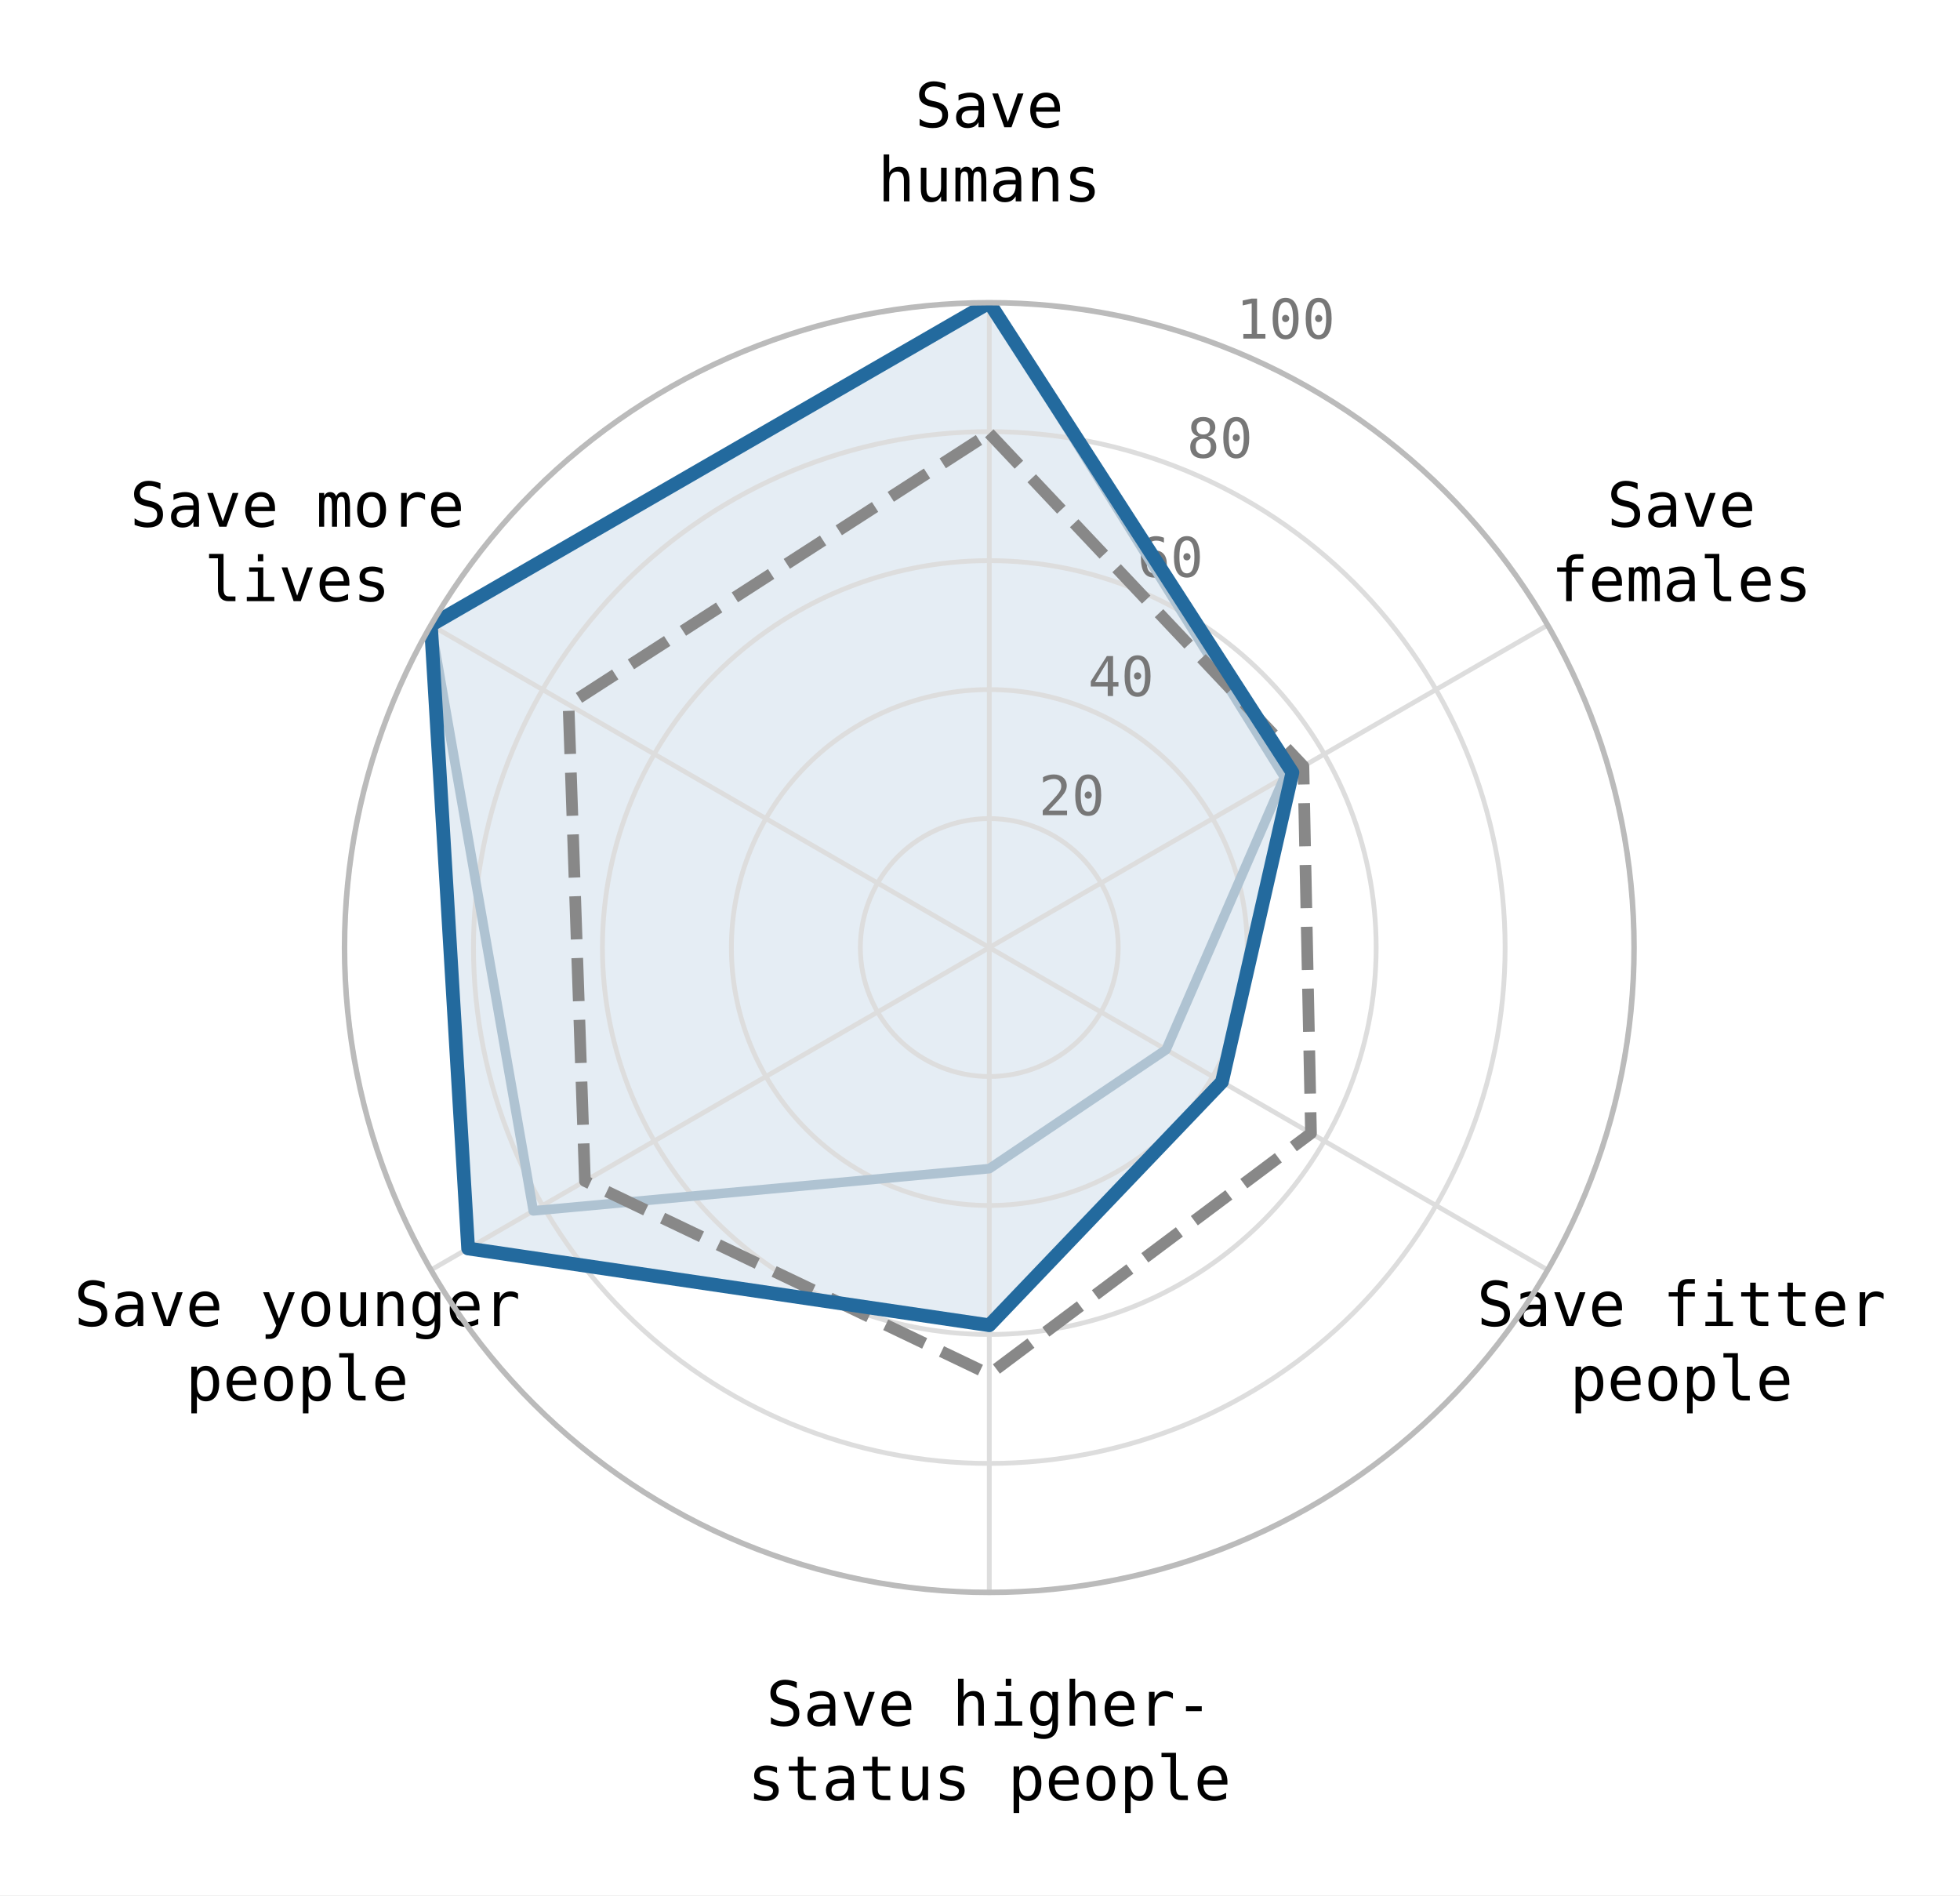
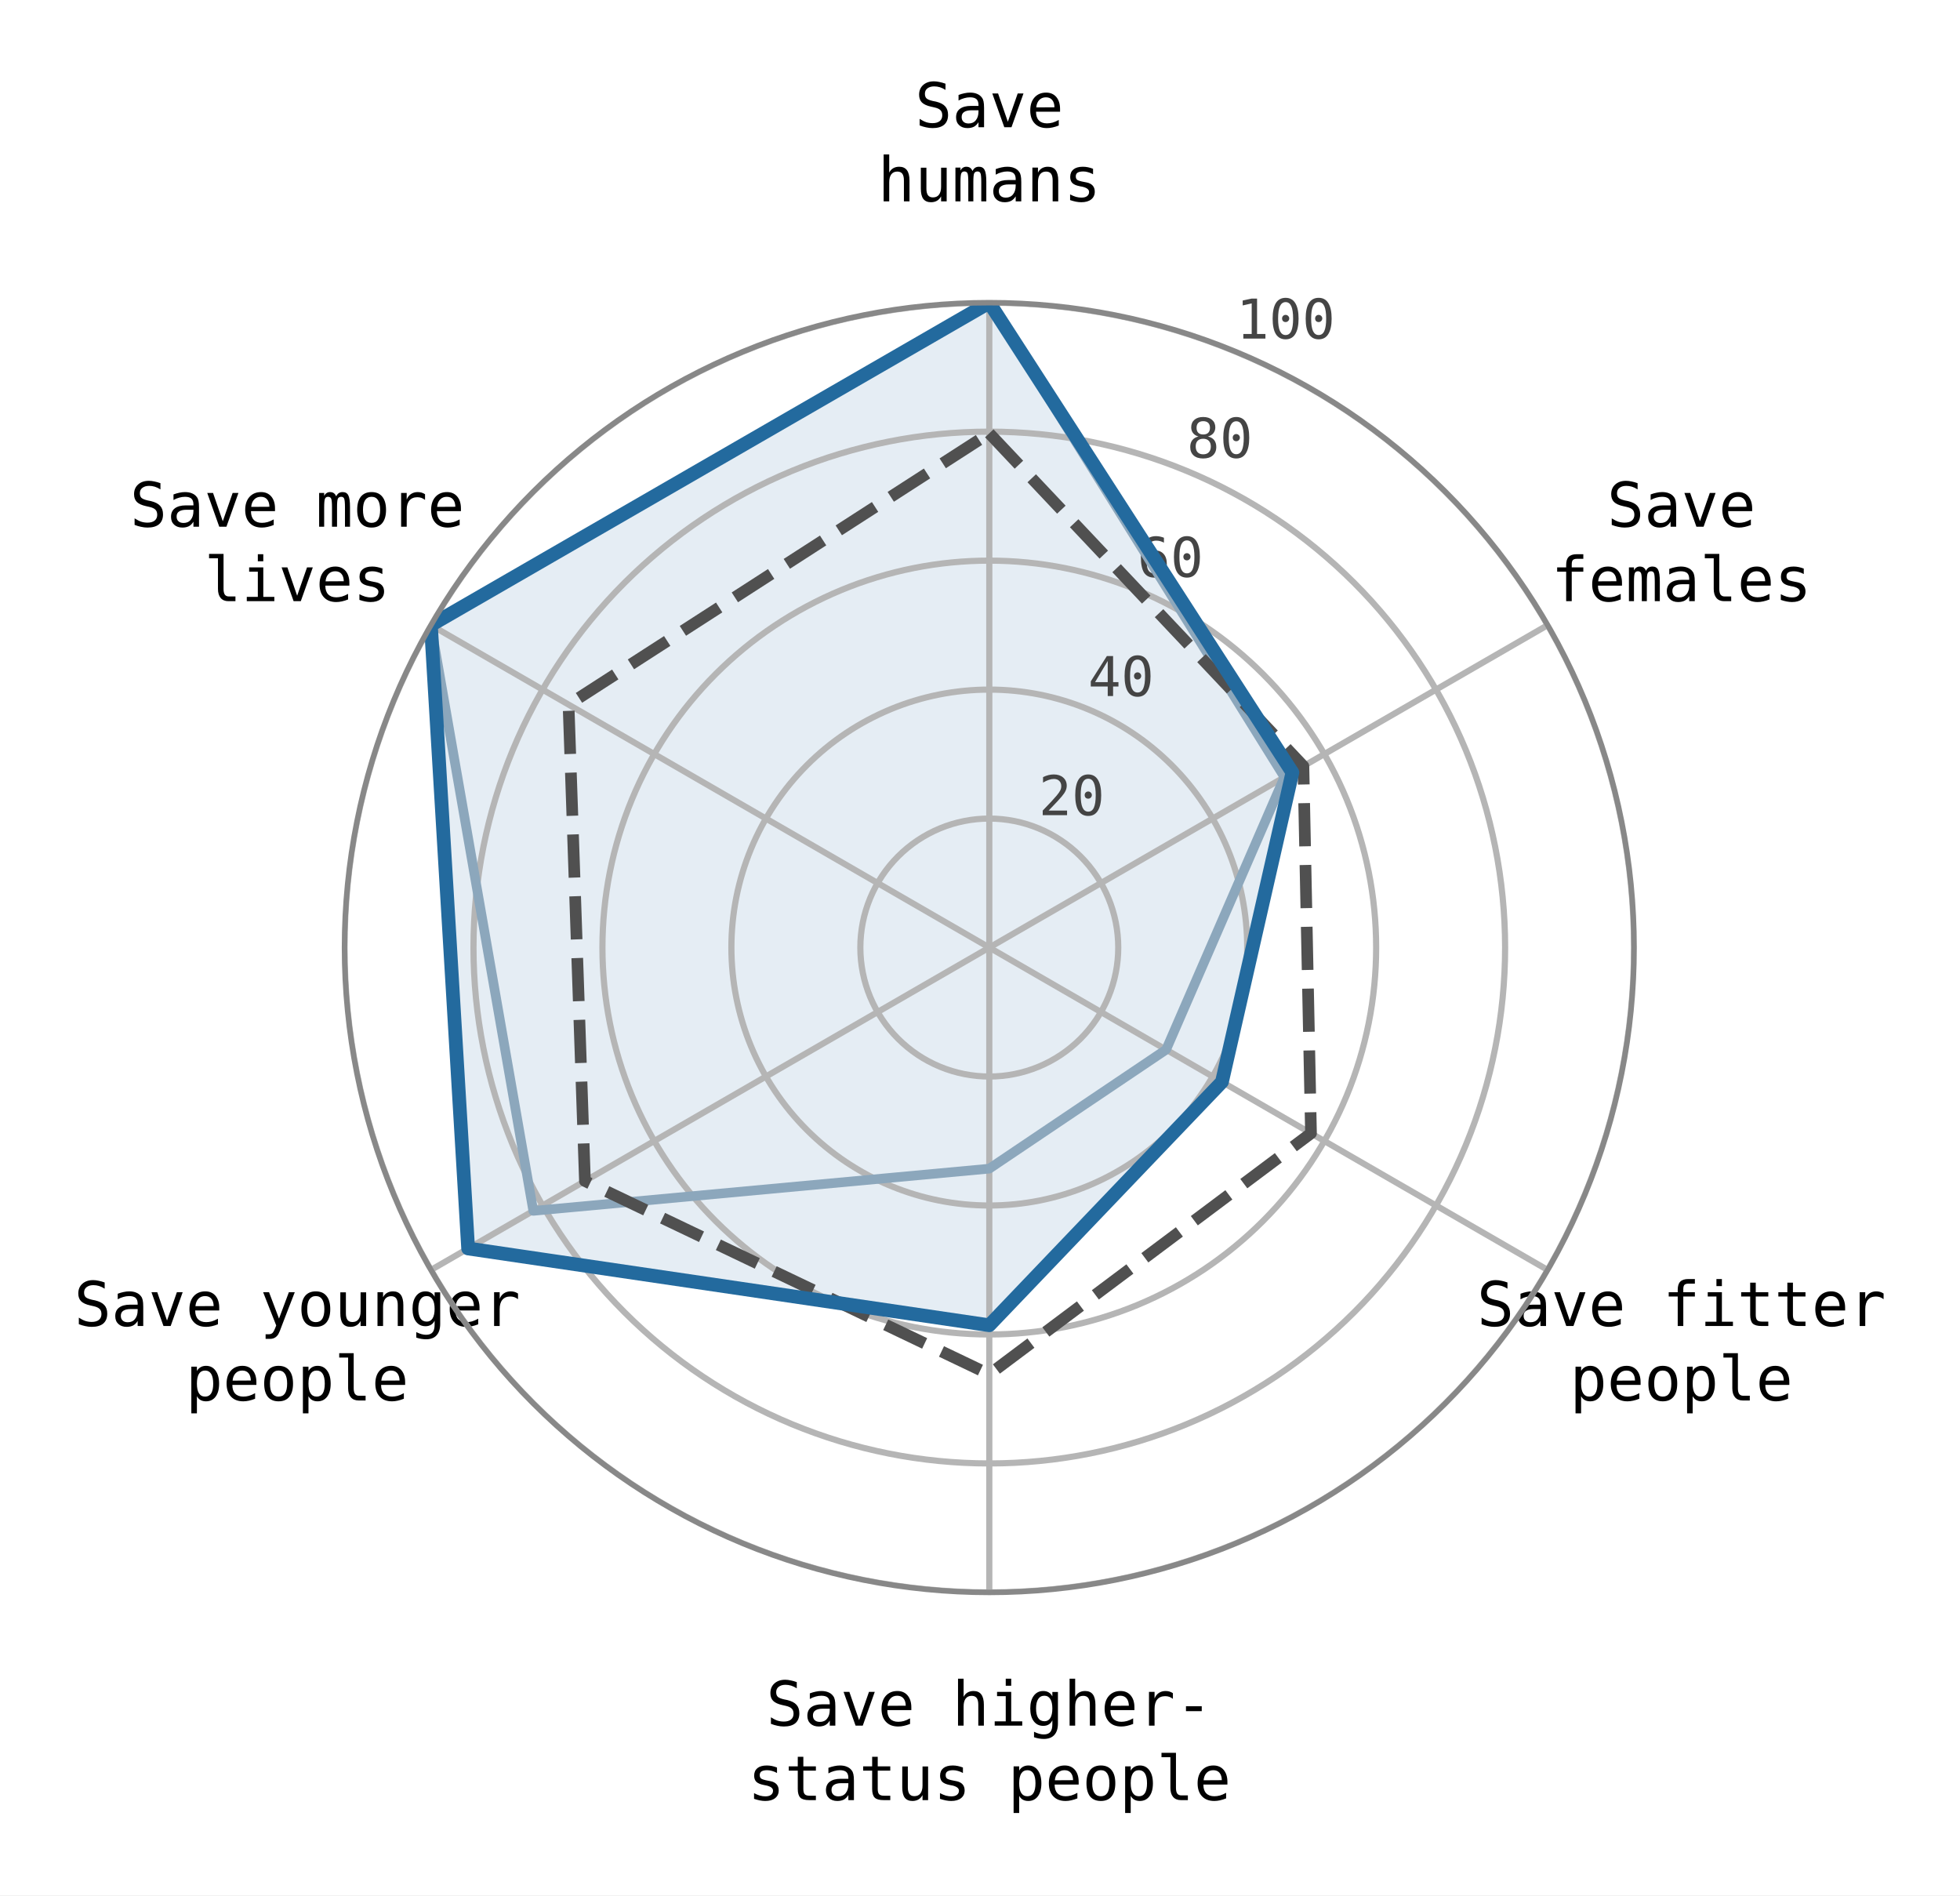
<svg xmlns="http://www.w3.org/2000/svg" width="285.625pt" height="276.148pt" viewBox="0 0 285.625 276.148" version="1.1">
  <defs>
    <style type="text/css">*{stroke-linejoin: round; stroke-linecap: butt}</style>
  </defs>
  <g id="figure_1">
    <g id="patch_1">
      <path d="M 0 276.148  L 285.625 276.148  L 285.625 0  L 0 0  z " style="fill: #ffffff" />
    </g>
    <g id="axes_1">
      <g id="patch_2">
        <path d="M 238.127 138.062  C 238.127 125.723 235.697 113.505 230.975 102.105  C 226.253 90.706 219.332 80.347 210.607 71.622  C 201.882 62.898 191.523 55.976 180.124 51.254  C 168.724 46.533 156.506 44.102 144.167 44.102  C 131.828 44.102 119.61 46.533 108.21 51.254  C 96.811 55.976 86.452 62.898 77.727 71.622  C 69.002 80.347 62.081 90.706 57.359 102.105  C 52.637 113.505 50.207 125.723 50.207 138.062  C 50.207 150.401 52.637 162.62 57.359 174.019  C 62.081 185.419 69.002 195.777 77.727 204.502  C 86.452 213.227 96.811 220.148 108.21 224.87  C 119.61 229.592 131.828 232.022 144.167 232.022  C 156.506 232.022 168.724 229.592 180.124 224.87  C 191.523 220.148 201.882 213.227 210.607 204.502  C 219.332 195.777 226.253 185.419 230.975 174.019  C 235.697 162.62 238.127 150.401 238.127 138.062  M 144.167 138.062  C 144.167 138.062 144.167 138.062 144.167 138.062  C 144.167 138.062 144.167 138.062 144.167 138.062  C 144.167 138.062 144.167 138.062 144.167 138.062  C 144.167 138.062 144.167 138.062 144.167 138.062  C 144.167 138.062 144.167 138.062 144.167 138.062  C 144.167 138.062 144.167 138.062 144.167 138.062  C 144.167 138.062 144.167 138.062 144.167 138.062  C 144.167 138.062 144.167 138.062 144.167 138.062  C 144.167 138.062 144.167 138.062 144.167 138.062  C 144.167 138.062 144.167 138.062 144.167 138.062  C 144.167 138.062 144.167 138.062 144.167 138.062  C 144.167 138.062 144.167 138.062 144.167 138.062  C 144.167 138.062 144.167 138.062 144.167 138.062  C 144.167 138.062 144.167 138.062 144.167 138.062  C 144.167 138.062 144.167 138.062 144.167 138.062  C 144.167 138.062 144.167 138.062 144.167 138.062  z " style="fill: #ffffff" />
      </g>
      <g id="patch_3">
        <path d="M 144.167 44.102  L 188.34 112.559  L 178.072 157.637  L 144.167 193.096  L 68.22 181.91  L 62.795 91.082  z " clip-path="url(#p1523fb013f)" style="fill: #236a9e; opacity: 0.12; stroke: #236a9e; stroke-linejoin: miter" />
      </g>
      <g id="matplotlib.axis_1">
        <g id="xtick_1">
          <g id="line2d_1">
-             <path d="M 144.167 138.062  L 144.167 44.102  " clip-path="url(#p1523fb013f)" style="fill: none; stroke: #dddddd; stroke-width: 0.7; stroke-linecap: square" />
+             <path d="M 144.167 138.062  L 144.167 44.102  " clip-path="url(#p1523fb013f)" style="fill: none; stroke: #b5b5b5; stroke-width: 0.9; stroke-linecap: square" />
          </g>
          <g id="text_1">
            <text style="font-size: 9px; font-family: Menlo, Consolas, monospace" transform="translate(133.3304 18.53877)">Save</text>
            <text style="font-size: 9px; font-family: Menlo, Consolas, monospace" transform="translate(127.9122 29.34123)">humans</text>
          </g>
        </g>
        <g id="xtick_2">
          <g id="line2d_2">
-             <path d="M 144.167 138.062  L 225.539 91.082  " clip-path="url(#p1523fb013f)" style="fill: none; stroke: #dddddd; stroke-width: 0.7; stroke-linecap: square" />
+             <path d="M 144.167 138.062  L 225.539 91.082  " clip-path="url(#p1523fb013f)" style="fill: none; stroke: #b5b5b5; stroke-width: 0.9; stroke-linecap: square" />
          </g>
          <g id="text_2">
            <text style="font-size: 9px; font-family: Menlo, Consolas, monospace" transform="translate(234.1878 76.74486)">Save</text>
            <text style="font-size: 9px; font-family: Menlo, Consolas, monospace" transform="translate(226.0603 87.59514)">females</text>
          </g>
        </g>
        <g id="xtick_3">
          <g id="line2d_3">
-             <path d="M 144.167 138.062  L 225.539 185.042  " clip-path="url(#p1523fb013f)" style="fill: none; stroke: #dddddd; stroke-width: 0.7; stroke-linecap: square" />
+             <path d="M 144.167 138.062  L 225.539 185.042  " clip-path="url(#p1523fb013f)" style="fill: none; stroke: #b5b5b5; stroke-width: 0.9; stroke-linecap: square" />
          </g>
          <g id="text_3">
            <text style="font-size: 9px; font-family: Menlo, Consolas, monospace" transform="translate(215.2238 193.2052)">Save fitter</text>
            <text style="font-size: 9px; font-family: Menlo, Consolas, monospace" transform="translate(228.7695 204.0555)">people</text>
          </g>
        </g>
        <g id="xtick_4">
          <g id="line2d_4">
-             <path d="M 144.167 138.062  L 144.167 232.022  " clip-path="url(#p1523fb013f)" style="fill: none; stroke: #dddddd; stroke-width: 0.7; stroke-linecap: square" />
+             <path d="M 144.167 138.062  L 144.167 232.022  " clip-path="url(#p1523fb013f)" style="fill: none; stroke: #b5b5b5; stroke-width: 0.9; stroke-linecap: square" />
          </g>
          <g id="text_4">
            <text style="font-size: 9px; font-family: Menlo, Consolas, monospace" transform="translate(111.6573 251.4352)">Save higher-</text>
            <text style="font-size: 9px; font-family: Menlo, Consolas, monospace" transform="translate(108.9482 262.2855)">status people</text>
          </g>
        </g>
        <g id="xtick_5">
          <g id="line2d_5">
-             <path d="M 144.167 138.062  L 62.795 185.042  " clip-path="url(#p1523fb013f)" style="fill: none; stroke: #dddddd; stroke-width: 0.7; stroke-linecap: square" />
+             <path d="M 144.167 138.062  L 62.795 185.042  " clip-path="url(#p1523fb013f)" style="fill: none; stroke: #b5b5b5; stroke-width: 0.9; stroke-linecap: square" />
          </g>
          <g id="text_5">
            <text style="font-size: 9px; font-family: Menlo, Consolas, monospace" transform="translate(10.8 193.2049)">Save younger</text>
            <text style="font-size: 9px; font-family: Menlo, Consolas, monospace" transform="translate(27.05484 204.0551)">people</text>
          </g>
        </g>
        <g id="xtick_6">
          <g id="line2d_6">
-             <path d="M 144.167 138.062  L 62.795 91.082  " clip-path="url(#p1523fb013f)" style="fill: none; stroke: #dddddd; stroke-width: 0.7; stroke-linecap: square" />
+             <path d="M 144.167 138.062  L 62.795 91.082  " clip-path="url(#p1523fb013f)" style="fill: none; stroke: #b5b5b5; stroke-width: 0.9; stroke-linecap: square" />
          </g>
          <g id="text_6">
            <text style="font-size: 9px; font-family: Menlo, Consolas, monospace" transform="translate(18.92742 76.74486)">Save more</text>
            <text style="font-size: 9px; font-family: Menlo, Consolas, monospace" transform="translate(29.76398 87.59514)">lives</text>
          </g>
        </g>
      </g>
      <g id="matplotlib.axis_2">
        <g id="ytick_1">
          <g id="line2d_7">
-             <path d="M 144.167 119.27  C 146.635 119.27 149.078 119.756 151.358 120.701  C 153.638 121.645 155.71 123.029 157.455 124.774  C 159.2 126.519 160.584 128.591 161.529 130.871  C 162.473 133.151 162.959 135.594 162.959 138.062  C 162.959 140.53 162.473 142.974 161.529 145.253  C 160.584 147.533 159.2 149.605 157.455 151.35  C 155.71 153.095 153.638 154.479 151.358 155.424  C 149.078 156.368 146.635 156.854 144.167 156.854  C 141.699 156.854 139.256 156.368 136.976 155.424  C 134.696 154.479 132.624 153.095 130.879 151.35  C 129.134 149.605 127.75 147.533 126.805 145.253  C 125.861 142.974 125.375 140.53 125.375 138.062  C 125.375 135.594 125.861 133.151 126.805 130.871  C 127.75 128.591 129.134 126.519 130.879 124.774  C 132.624 123.029 134.696 121.645 136.976 120.701  C 139.256 119.756 141.699 119.27 144.167 119.27  " clip-path="url(#p1523fb013f)" style="fill: none; stroke: #dddddd; stroke-width: 0.7; stroke-linecap: square" />
+             <path d="M 144.167 119.27  C 146.635 119.27 149.078 119.756 151.358 120.701  C 153.638 121.645 155.71 123.029 157.455 124.774  C 159.2 126.519 160.584 128.591 161.529 130.871  C 162.473 133.151 162.959 135.594 162.959 138.062  C 162.959 140.53 162.473 142.974 161.529 145.253  C 160.584 147.533 159.2 149.605 157.455 151.35  C 155.71 153.095 153.638 154.479 151.358 155.424  C 149.078 156.368 146.635 156.854 144.167 156.854  C 141.699 156.854 139.256 156.368 136.976 155.424  C 134.696 154.479 132.624 153.095 130.879 151.35  C 129.134 149.605 127.75 147.533 126.805 145.253  C 125.861 142.974 125.375 140.53 125.375 138.062  C 125.375 135.594 125.861 133.151 126.805 130.871  C 127.75 128.591 129.134 126.519 130.879 124.774  C 132.624 123.029 134.696 121.645 136.976 120.701  C 139.256 119.756 141.699 119.27 144.167 119.27  " clip-path="url(#p1523fb013f)" style="fill: none; stroke: #b5b5b5; stroke-width: 0.9; stroke-linecap: square" />
          </g>
          <g id="text_7">
-             <text style="font-size: 8px; font-family: Menlo, Consolas, monospace; text-anchor: start; fill: #777777" x="151.358" y="118.779" transform="rotate(-0 151.3584 118.7787)">20</text>
+             <text style="font-size: 8px; font-family: Menlo, Consolas, monospace; text-anchor: start; fill: #444444" x="151.358" y="118.779" transform="rotate(-0 151.3584 118.7787)">20</text>
          </g>
        </g>
        <g id="ytick_2">
          <g id="line2d_8">
-             <path d="M 144.167 100.478  C 149.102 100.478 153.99 101.45 158.55 103.339  C 163.11 105.228 167.253 107.996 170.743 111.486  C 174.233 114.976 177.001 119.12 178.89 123.679  C 180.779 128.239 181.751 133.127 181.751 138.062  C 181.751 142.998 180.779 147.885 178.89 152.445  C 177.001 157.005 174.233 161.148 170.743 164.638  C 167.253 168.128 163.11 170.896 158.55 172.785  C 153.99 174.674 149.102 175.646 144.167 175.646  C 139.232 175.646 134.344 174.674 129.784 172.785  C 125.224 170.896 121.081 168.128 117.591 164.638  C 114.101 161.148 111.333 157.005 109.444 152.445  C 107.555 147.885 106.583 142.998 106.583 138.062  C 106.583 133.127 107.555 128.239 109.444 123.679  C 111.333 119.12 114.101 114.976 117.591 111.486  C 121.081 107.996 125.224 105.228 129.784 103.339  C 134.344 101.45 139.232 100.478 144.167 100.478  " clip-path="url(#p1523fb013f)" style="fill: none; stroke: #dddddd; stroke-width: 0.7; stroke-linecap: square" />
+             <path d="M 144.167 100.478  C 149.102 100.478 153.99 101.45 158.55 103.339  C 163.11 105.228 167.253 107.996 170.743 111.486  C 174.233 114.976 177.001 119.12 178.89 123.679  C 180.779 128.239 181.751 133.127 181.751 138.062  C 181.751 142.998 180.779 147.885 178.89 152.445  C 177.001 157.005 174.233 161.148 170.743 164.638  C 167.253 168.128 163.11 170.896 158.55 172.785  C 153.99 174.674 149.102 175.646 144.167 175.646  C 139.232 175.646 134.344 174.674 129.784 172.785  C 125.224 170.896 121.081 168.128 117.591 164.638  C 114.101 161.148 111.333 157.005 109.444 152.445  C 107.555 147.885 106.583 142.998 106.583 138.062  C 106.583 133.127 107.555 128.239 109.444 123.679  C 111.333 119.12 114.101 114.976 117.591 111.486  C 121.081 107.996 125.224 105.228 129.784 103.339  C 134.344 101.45 139.232 100.478 144.167 100.478  " clip-path="url(#p1523fb013f)" style="fill: none; stroke: #b5b5b5; stroke-width: 0.9; stroke-linecap: square" />
          </g>
          <g id="text_8">
-             <text style="font-size: 8px; font-family: Menlo, Consolas, monospace; text-anchor: start; fill: #777777" x="158.55" y="101.417" transform="rotate(-0 158.5498 101.4171)">40</text>
+             <text style="font-size: 8px; font-family: Menlo, Consolas, monospace; text-anchor: start; fill: #444444" x="158.55" y="101.417" transform="rotate(-0 158.5498 101.4171)">40</text>
          </g>
        </g>
        <g id="ytick_3">
          <g id="line2d_9">
-             <path d="M 144.167 81.686  C 151.57 81.686 158.901 83.144 165.741 85.977  C 172.581 88.811 178.796 92.963 184.031 98.198  C 189.266 103.433 193.419 109.648 196.252 116.488  C 199.085 123.328 200.543 130.659 200.543 138.062  C 200.543 145.465 199.085 152.797 196.252 159.636  C 193.419 166.476 189.266 172.691 184.031 177.926  C 178.796 183.161 172.581 187.314 165.741 190.147  C 158.901 192.98 151.57 194.438 144.167 194.438  C 136.764 194.438 129.433 192.98 122.593 190.147  C 115.753 187.314 109.538 183.161 104.303 177.926  C 99.068 172.691 94.915 166.476 92.082 159.636  C 89.249 152.797 87.791 145.465 87.791 138.062  C 87.791 130.659 89.249 123.328 92.082 116.488  C 94.915 109.648 99.068 103.433 104.303 98.198  C 109.538 92.963 115.753 88.811 122.593 85.977  C 129.433 83.144 136.764 81.686 144.167 81.686  " clip-path="url(#p1523fb013f)" style="fill: none; stroke: #dddddd; stroke-width: 0.7; stroke-linecap: square" />
+             <path d="M 144.167 81.686  C 151.57 81.686 158.901 83.144 165.741 85.977  C 172.581 88.811 178.796 92.963 184.031 98.198  C 189.266 103.433 193.419 109.648 196.252 116.488  C 199.085 123.328 200.543 130.659 200.543 138.062  C 200.543 145.465 199.085 152.797 196.252 159.636  C 193.419 166.476 189.266 172.691 184.031 177.926  C 178.796 183.161 172.581 187.314 165.741 190.147  C 158.901 192.98 151.57 194.438 144.167 194.438  C 136.764 194.438 129.433 192.98 122.593 190.147  C 115.753 187.314 109.538 183.161 104.303 177.926  C 99.068 172.691 94.915 166.476 92.082 159.636  C 89.249 152.797 87.791 145.465 87.791 138.062  C 87.791 130.659 89.249 123.328 92.082 116.488  C 94.915 109.648 99.068 103.433 104.303 98.198  C 109.538 92.963 115.753 88.811 122.593 85.977  C 129.433 83.144 136.764 81.686 144.167 81.686  " clip-path="url(#p1523fb013f)" style="fill: none; stroke: #b5b5b5; stroke-width: 0.9; stroke-linecap: square" />
          </g>
          <g id="text_9">
-             <text style="font-size: 8px; font-family: Menlo, Consolas, monospace; text-anchor: start; fill: #777777" x="165.741" y="84.056" transform="rotate(-0 165.7412 84.0556)">60</text>
+             <text style="font-size: 8px; font-family: Menlo, Consolas, monospace; text-anchor: start; fill: #444444" x="165.741" y="84.056" transform="rotate(-0 165.7412 84.0556)">60</text>
          </g>
        </g>
        <g id="ytick_4">
          <g id="line2d_10">
-             <path d="M 144.167 62.894  C 154.038 62.894 163.813 64.838 172.933 68.616  C 182.052 72.393 190.339 77.93 197.319 84.91  C 204.299 91.89 209.836 100.177 213.613 109.297  C 217.391 118.416 219.335 128.191 219.335 138.062  C 219.335 147.933 217.391 157.708 213.613 166.828  C 209.836 175.947 204.299 184.234 197.319 191.214  C 190.339 198.194 182.052 203.731 172.933 207.508  C 163.813 211.286 154.038 213.23 144.167 213.23  C 134.296 213.23 124.521 211.286 115.401 207.508  C 106.282 203.731 97.995 198.194 91.015 191.214  C 84.035 184.234 78.498 175.947 74.721 166.828  C 70.943 157.708 68.999 147.933 68.999 138.062  C 68.999 128.191 70.943 118.416 74.721 109.297  C 78.498 100.177 84.035 91.89 91.015 84.91  C 97.995 77.93 106.282 72.393 115.401 68.616  C 124.521 64.838 134.296 62.894 144.167 62.894  " clip-path="url(#p1523fb013f)" style="fill: none; stroke: #dddddd; stroke-width: 0.7; stroke-linecap: square" />
+             <path d="M 144.167 62.894  C 154.038 62.894 163.813 64.838 172.933 68.616  C 182.052 72.393 190.339 77.93 197.319 84.91  C 204.299 91.89 209.836 100.177 213.613 109.297  C 217.391 118.416 219.335 128.191 219.335 138.062  C 219.335 147.933 217.391 157.708 213.613 166.828  C 209.836 175.947 204.299 184.234 197.319 191.214  C 190.339 198.194 182.052 203.731 172.933 207.508  C 163.813 211.286 154.038 213.23 144.167 213.23  C 134.296 213.23 124.521 211.286 115.401 207.508  C 106.282 203.731 97.995 198.194 91.015 191.214  C 84.035 184.234 78.498 175.947 74.721 166.828  C 70.943 157.708 68.999 147.933 68.999 138.062  C 68.999 128.191 70.943 118.416 74.721 109.297  C 78.498 100.177 84.035 91.89 91.015 84.91  C 97.995 77.93 106.282 72.393 115.401 68.616  C 124.521 64.838 134.296 62.894 144.167 62.894  " clip-path="url(#p1523fb013f)" style="fill: none; stroke: #b5b5b5; stroke-width: 0.9; stroke-linecap: square" />
          </g>
          <g id="text_10">
-             <text style="font-size: 8px; font-family: Menlo, Consolas, monospace; text-anchor: start; fill: #777777" x="172.933" y="66.694" transform="rotate(-0 172.9326 66.69406)">80</text>
+             <text style="font-size: 8px; font-family: Menlo, Consolas, monospace; text-anchor: start; fill: #444444" x="172.933" y="66.694" transform="rotate(-0 172.9326 66.69406)">80</text>
          </g>
        </g>
        <g id="ytick_5">
          <g id="line2d_11">
-             <path d="M 144.167 44.102  C 156.506 44.102 168.724 46.533 180.124 51.254  C 191.523 55.976 201.882 62.898 210.607 71.622  C 219.332 80.347 226.253 90.706 230.975 102.105  C 235.697 113.505 238.127 125.723 238.127 138.062  C 238.127 150.401 235.697 162.62 230.975 174.019  C 226.253 185.419 219.332 195.777 210.607 204.502  C 201.882 213.227 191.523 220.148 180.124 224.87  C 168.724 229.592 156.506 232.022 144.167 232.022  C 131.828 232.022 119.61 229.592 108.21 224.87  C 96.811 220.148 86.452 213.227 77.727 204.502  C 69.002 195.777 62.081 185.419 57.359 174.019  C 52.637 162.62 50.207 150.401 50.207 138.062  C 50.207 125.723 52.637 113.505 57.359 102.105  C 62.081 90.706 69.002 80.347 77.727 71.622  C 86.452 62.898 96.811 55.976 108.21 51.254  C 119.61 46.533 131.828 44.102 144.167 44.102  " clip-path="url(#p1523fb013f)" style="fill: none; stroke: #dddddd; stroke-width: 0.7; stroke-linecap: square" />
+             <path d="M 144.167 44.102  C 156.506 44.102 168.724 46.533 180.124 51.254  C 191.523 55.976 201.882 62.898 210.607 71.622  C 219.332 80.347 226.253 90.706 230.975 102.105  C 235.697 113.505 238.127 125.723 238.127 138.062  C 238.127 150.401 235.697 162.62 230.975 174.019  C 226.253 185.419 219.332 195.777 210.607 204.502  C 201.882 213.227 191.523 220.148 180.124 224.87  C 168.724 229.592 156.506 232.022 144.167 232.022  C 131.828 232.022 119.61 229.592 108.21 224.87  C 96.811 220.148 86.452 213.227 77.727 204.502  C 69.002 195.777 62.081 185.419 57.359 174.019  C 52.637 162.62 50.207 150.401 50.207 138.062  C 50.207 125.723 52.637 113.505 57.359 102.105  C 62.081 90.706 69.002 80.347 77.727 71.622  C 86.452 62.898 96.811 55.976 108.21 51.254  C 119.61 46.533 131.828 44.102 144.167 44.102  " clip-path="url(#p1523fb013f)" style="fill: none; stroke: #b5b5b5; stroke-width: 0.9; stroke-linecap: square" />
          </g>
          <g id="text_11">
-             <text style="font-size: 8px; font-family: Menlo, Consolas, monospace; text-anchor: start; fill: #777777" x="180.124" y="49.333" transform="rotate(-0 180.1239 49.33251)">100</text>
+             <text style="font-size: 8px; font-family: Menlo, Consolas, monospace; text-anchor: start; fill: #444444" x="180.124" y="49.333" transform="rotate(-0 180.1239 49.33251)">100</text>
          </g>
        </g>
      </g>
      <g id="line2d_12">
-         <path d="M 144.167 44.102  L 187.178 113.23  L 169.935 152.939  L 144.167 170.277  L 77.713 176.429  L 62.795 91.082  L 144.167 44.102  " clip-path="url(#p1523fb013f)" style="fill: none; stroke: #afc3d2; stroke-width: 1.4; stroke-linecap: square" />
+         <path d="M 144.167 44.102  L 187.178 113.23  L 169.935 152.939  L 144.167 170.277  L 77.713 176.429  L 62.795 91.082  L 144.167 44.102  " clip-path="url(#p1523fb013f)" style="fill: none; stroke: #8ca7bc; stroke-width: 1.4; stroke-linecap: square" />
      </g>
      <g id="line2d_13">
-         <path d="M 144.167 63.134  L 189.942 111.634  L 191.048 165.129  L 144.167 200.243  L 85.241 172.083  L 82.851 102.661  L 144.167 63.134  " clip-path="url(#p1523fb013f)" style="fill: none; stroke-dasharray: 6.29,2.72; stroke-dashoffset: 0; stroke: #888888; stroke-width: 1.7" />
+         <path d="M 144.167 63.134  L 189.942 111.634  L 191.048 165.129  L 144.167 200.243  L 85.241 172.083  L 82.851 102.661  L 144.167 63.134  " clip-path="url(#p1523fb013f)" style="fill: none; stroke-dasharray: 6.29,2.72; stroke-dashoffset: 0; stroke: #505050; stroke-width: 1.7" />
      </g>
      <g id="line2d_14">
        <path d="M 144.167 44.102  L 188.34 112.559  L 178.072 157.637  L 144.167 193.096  L 68.22 181.91  L 62.795 91.082  L 144.167 44.102  " clip-path="url(#p1523fb013f)" style="fill: none; stroke: #236a9e; stroke-width: 2; stroke-linecap: square" />
      </g>
      <g id="patch_4">
-         <path d="M 144.167 44.102  C 131.828 44.102 119.61 46.533 108.21 51.254  C 96.811 55.976 86.452 62.898 77.727 71.622  C 69.002 80.347 62.081 90.706 57.359 102.105  C 52.637 113.505 50.207 125.723 50.207 138.062  C 50.207 150.401 52.637 162.62 57.359 174.019  C 62.081 185.419 69.002 195.777 77.727 204.502  C 86.452 213.227 96.811 220.148 108.21 224.87  C 119.61 229.592 131.828 232.022 144.167 232.022  C 156.506 232.022 168.724 229.592 180.124 224.87  C 191.523 220.148 201.882 213.227 210.607 204.502  C 219.332 195.777 226.253 185.419 230.975 174.019  C 235.697 162.62 238.127 150.401 238.127 138.062  C 238.127 125.723 235.697 113.505 230.975 102.105  C 226.253 90.706 219.332 80.347 210.607 71.622  C 201.882 62.898 191.523 55.976 180.124 51.254  C 168.724 46.533 156.506 44.102 144.167 44.102  " style="fill: none; stroke: #bbbbbb; stroke-width: 0.8; stroke-linejoin: miter; stroke-linecap: square" />
+         <path d="M 144.167 44.102  C 131.828 44.102 119.61 46.533 108.21 51.254  C 96.811 55.976 86.452 62.898 77.727 71.622  C 69.002 80.347 62.081 90.706 57.359 102.105  C 52.637 113.505 50.207 125.723 50.207 138.062  C 50.207 150.401 52.637 162.62 57.359 174.019  C 62.081 185.419 69.002 195.777 77.727 204.502  C 86.452 213.227 96.811 220.148 108.21 224.87  C 119.61 229.592 131.828 232.022 144.167 232.022  C 156.506 232.022 168.724 229.592 180.124 224.87  C 191.523 220.148 201.882 213.227 210.607 204.502  C 219.332 195.777 226.253 185.419 230.975 174.019  C 235.697 162.62 238.127 150.401 238.127 138.062  C 238.127 125.723 235.697 113.505 230.975 102.105  C 226.253 90.706 219.332 80.347 210.607 71.622  C 201.882 62.898 191.523 55.976 180.124 51.254  C 168.724 46.533 156.506 44.102 144.167 44.102  " style="fill: none; stroke: #888888; stroke-width: 0.8; stroke-linejoin: miter; stroke-linecap: square" />
      </g>
    </g>
  </g>
  <defs>
    <clipPath id="p1523fb013f">
      <path d="M 238.127 138.062  C 238.127 125.723 235.697 113.505 230.975 102.105  C 226.253 90.706 219.332 80.347 210.607 71.622  C 201.882 62.898 191.523 55.976 180.124 51.254  C 168.724 46.533 156.506 44.102 144.167 44.102  C 131.828 44.102 119.61 46.533 108.21 51.254  C 96.811 55.976 86.452 62.898 77.727 71.622  C 69.002 80.347 62.081 90.706 57.359 102.105  C 52.637 113.505 50.207 125.723 50.207 138.062  C 50.207 150.401 52.637 162.62 57.359 174.019  C 62.081 185.419 69.002 195.777 77.727 204.502  C 86.452 213.227 96.811 220.148 108.21 224.87  C 119.61 229.592 131.828 232.022 144.167 232.022  C 156.506 232.022 168.724 229.592 180.124 224.87  C 191.523 220.148 201.882 213.227 210.607 204.502  C 219.332 195.777 226.253 185.419 230.975 174.019  C 235.697 162.62 238.127 150.401 238.127 138.062  M 144.167 138.062  C 144.167 138.062 144.167 138.062 144.167 138.062  C 144.167 138.062 144.167 138.062 144.167 138.062  C 144.167 138.062 144.167 138.062 144.167 138.062  C 144.167 138.062 144.167 138.062 144.167 138.062  C 144.167 138.062 144.167 138.062 144.167 138.062  C 144.167 138.062 144.167 138.062 144.167 138.062  C 144.167 138.062 144.167 138.062 144.167 138.062  C 144.167 138.062 144.167 138.062 144.167 138.062  C 144.167 138.062 144.167 138.062 144.167 138.062  C 144.167 138.062 144.167 138.062 144.167 138.062  C 144.167 138.062 144.167 138.062 144.167 138.062  C 144.167 138.062 144.167 138.062 144.167 138.062  C 144.167 138.062 144.167 138.062 144.167 138.062  C 144.167 138.062 144.167 138.062 144.167 138.062  C 144.167 138.062 144.167 138.062 144.167 138.062  C 144.167 138.062 144.167 138.062 144.167 138.062  z " />
    </clipPath>
  </defs>
</svg>
